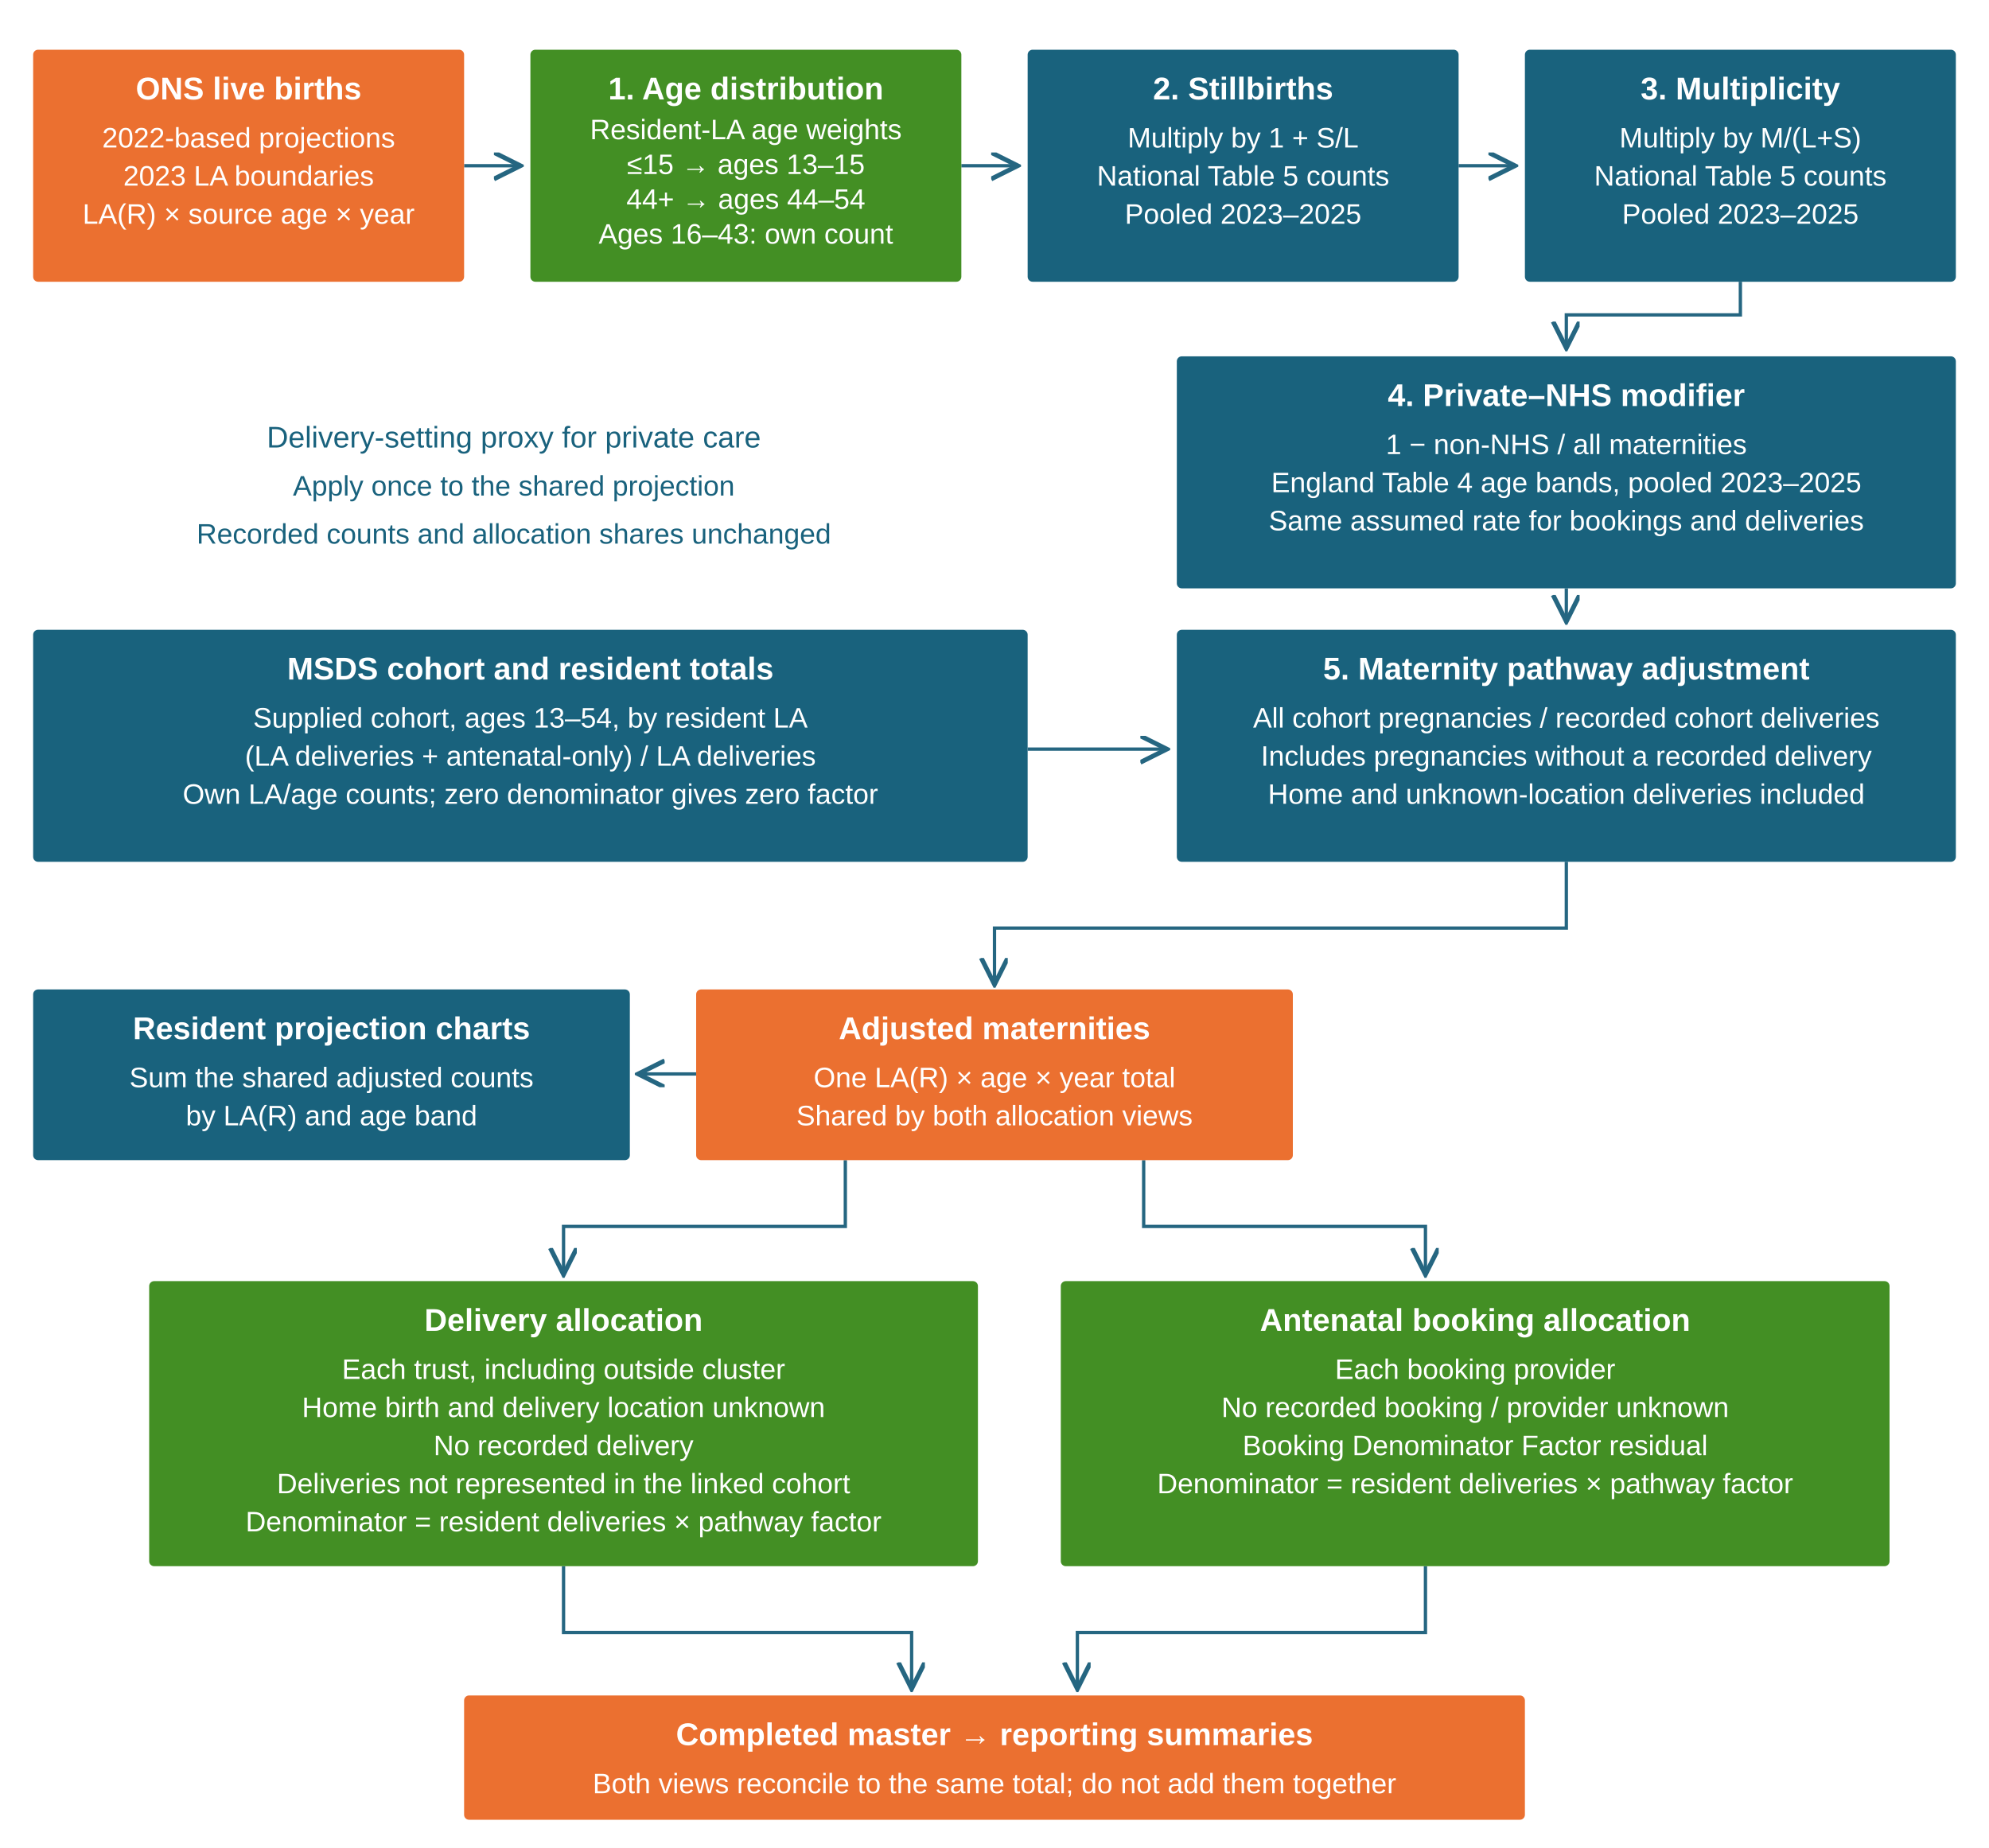
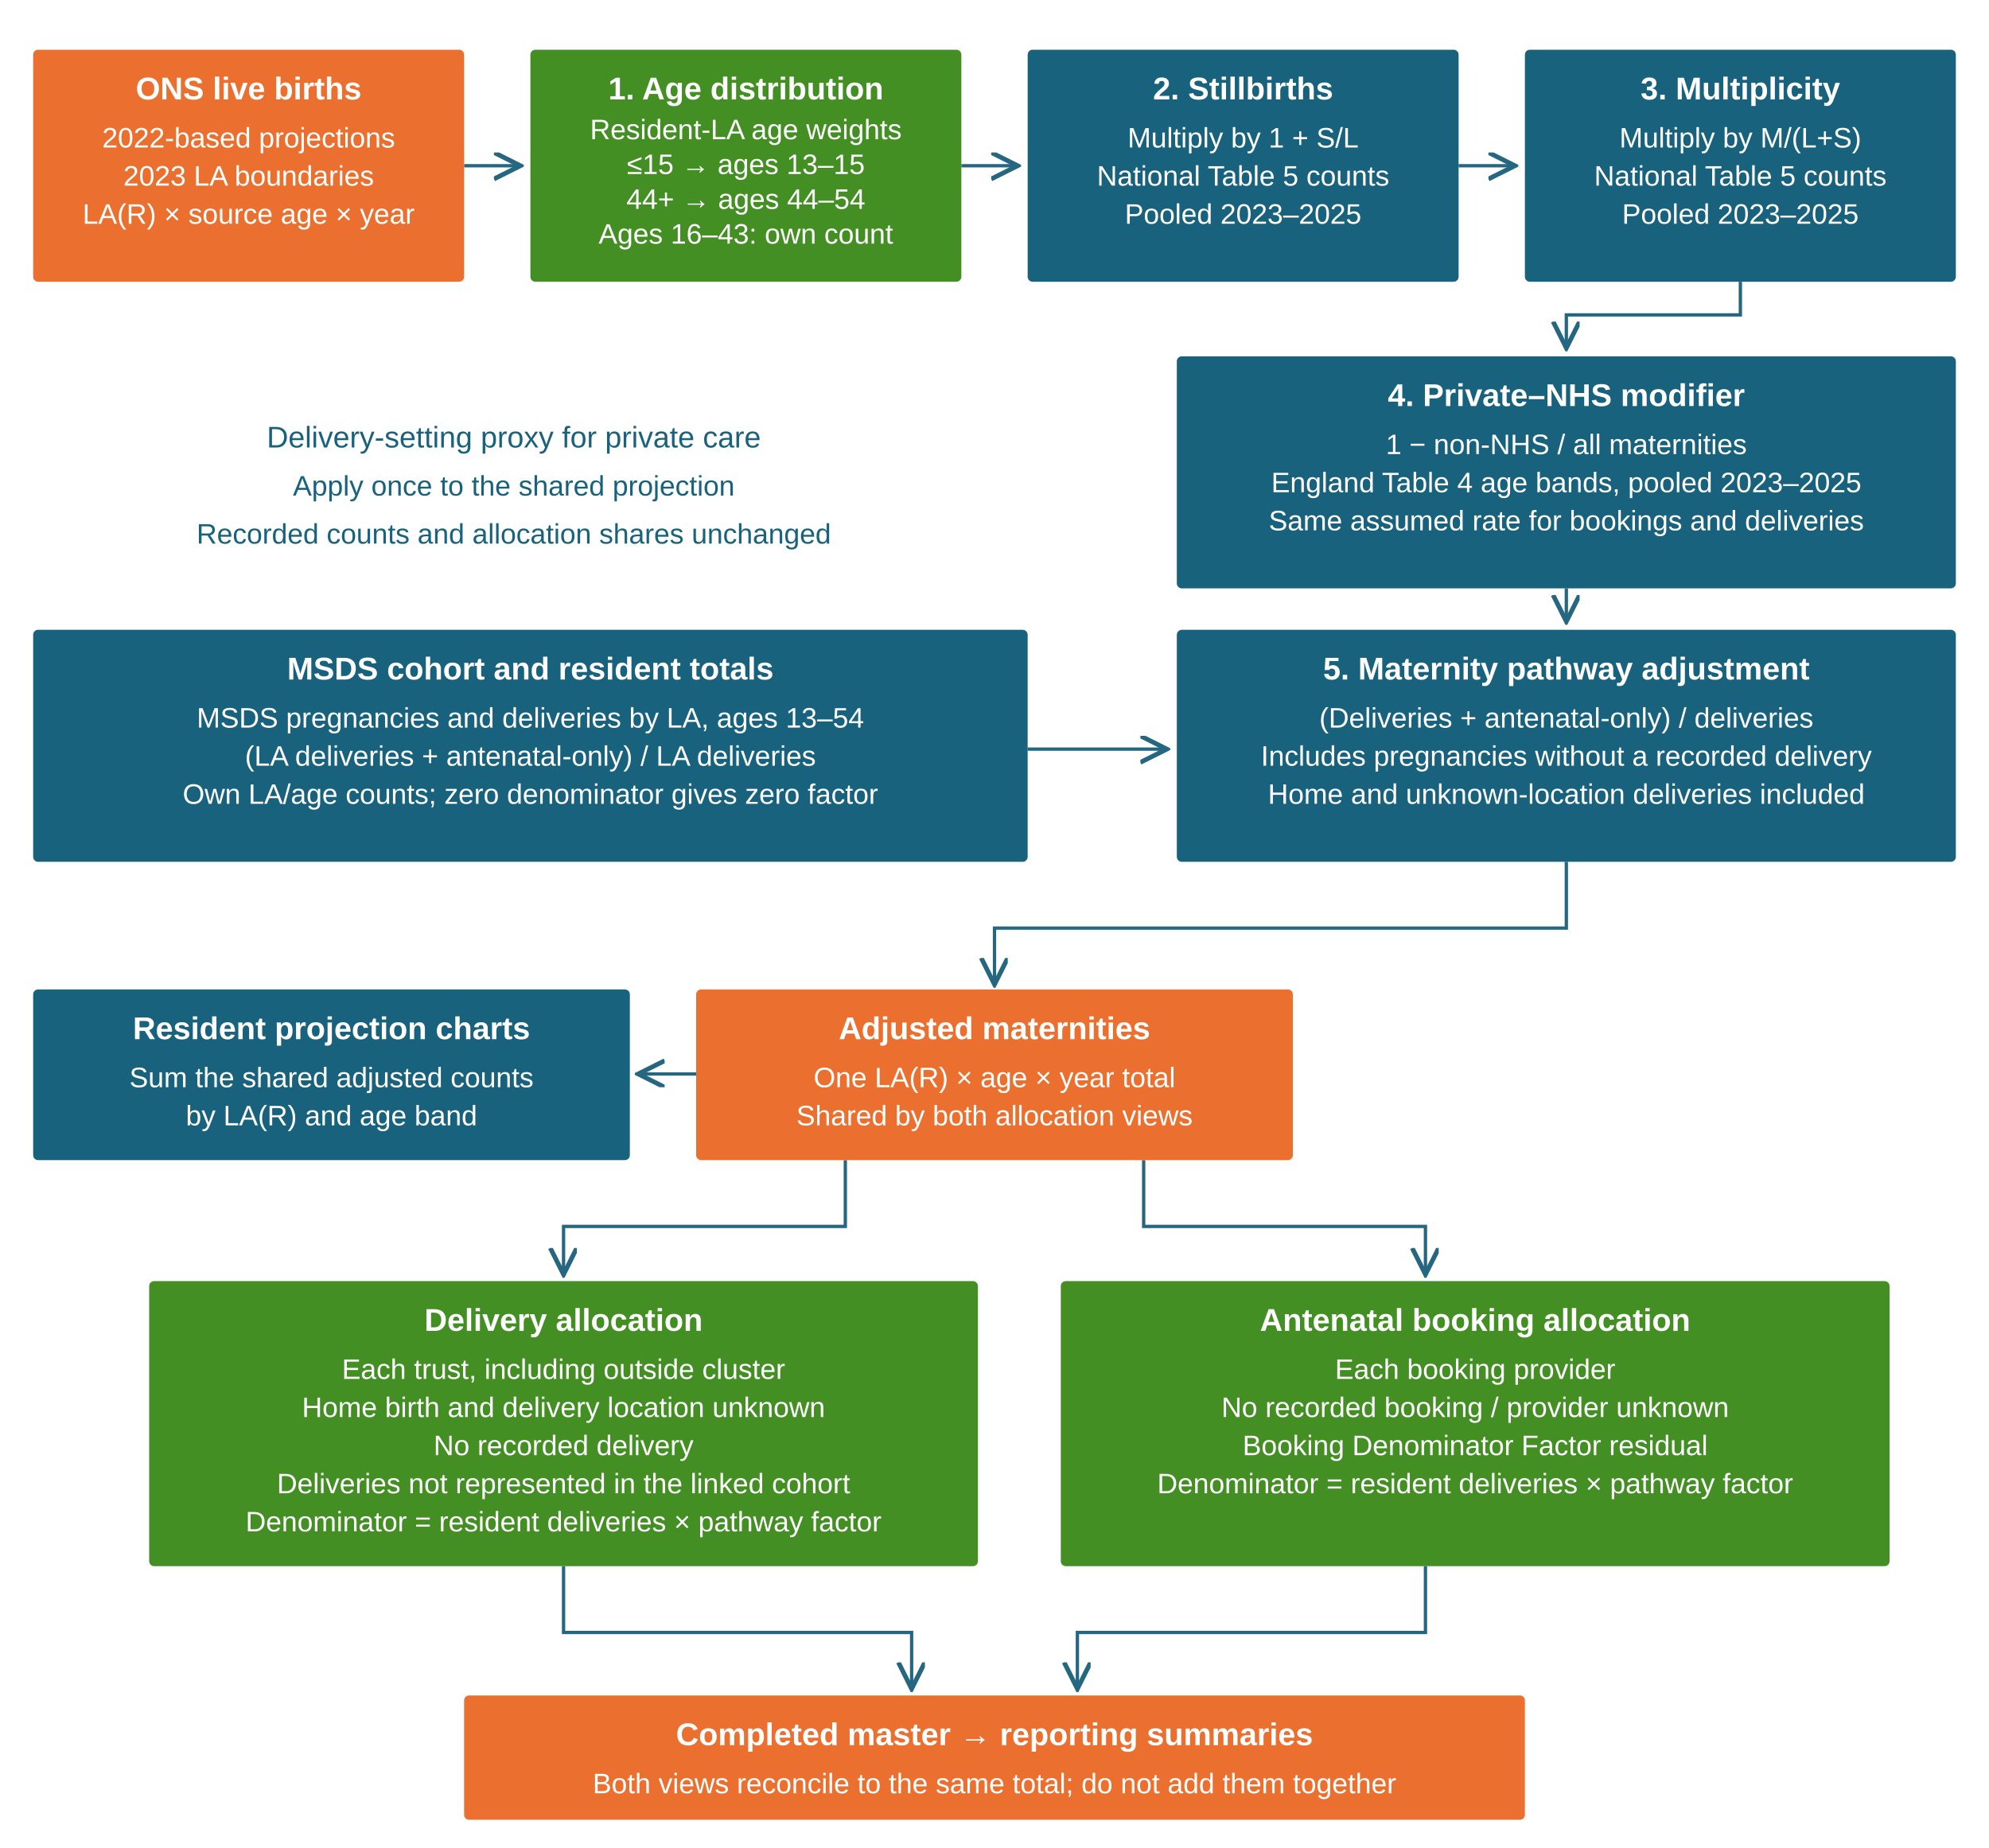
<svg xmlns="http://www.w3.org/2000/svg" width="1200" height="1115" viewBox="0 0 1200 1115" role="img" aria-labelledby="title desc">
  <defs>
    <marker id="arrow" markerWidth="9" markerHeight="9" refX="8" refY="4" orient="auto">
      <path d="M0,0 L8,4 L0,8" fill="none" stroke="#256681" stroke-width="1.4" />
    </marker>
  </defs>
  <rect width="1200" height="1115" fill="white" />
  <path d="M280 100 H314" fill="none" stroke="#256681" stroke-width="2" marker-end="url(#arrow)" />
  <path d="M580 100 H614" fill="none" stroke="#256681" stroke-width="2" marker-end="url(#arrow)" />
  <path d="M880 100 H914" fill="none" stroke="#256681" stroke-width="2" marker-end="url(#arrow)" />
  <path d="M1050 170 V190 H945 V210" fill="none" stroke="#256681" stroke-width="2" marker-end="url(#arrow)" />
  <path d="M620 452 H704" fill="none" stroke="#256681" stroke-width="2" marker-end="url(#arrow)" />
  <path d="M945 520 V560 H600 V594" fill="none" stroke="#256681" stroke-width="2" marker-end="url(#arrow)" />
  <path d="M420 648 H385" fill="none" stroke="#256681" stroke-width="2" marker-end="url(#arrow)" />
  <path d="M510 700 V740 H340 V769" fill="none" stroke="#256681" stroke-width="2" marker-end="url(#arrow)" />
  <path d="M690 700 V740 H860 V769" fill="none" stroke="#256681" stroke-width="2" marker-end="url(#arrow)" />
  <path d="M340 945 V985 H550 V1019" fill="none" stroke="#256681" stroke-width="2" marker-end="url(#arrow)" />
  <path d="M860 945 V985 H650 V1019" fill="none" stroke="#256681" stroke-width="2" marker-end="url(#arrow)" />
  <rect x="20" y="30" width="260" height="140" rx="3" fill="#eb7030" />
  <text x="150.0" y="60" text-anchor="middle" fill="white" font-family="Arial, sans-serif" font-size="19" font-weight="bold">ONS live births</text>
  <text x="150.0" y="89" text-anchor="middle" fill="white" font-family="Arial, sans-serif" font-size="17">2022-based projections</text>
  <text x="150.0" y="112" text-anchor="middle" fill="white" font-family="Arial, sans-serif" font-size="17">2023 LA boundaries</text>
  <text x="150.0" y="135" text-anchor="middle" fill="white" font-family="Arial, sans-serif" font-size="17">LA(R) × source age × year</text>
  <rect x="320" y="30" width="260" height="140" rx="3" fill="#438f24" />
  <text x="450.0" y="60" text-anchor="middle" fill="white" font-family="Arial, sans-serif" font-size="19" font-weight="bold">1. Age distribution</text>
  <text x="450.0" y="84" text-anchor="middle" fill="white" font-family="Arial, sans-serif" font-size="17">Resident-LA age weights</text>
  <text x="450.0" y="105" text-anchor="middle" fill="white" font-family="Arial, sans-serif" font-size="17">≤15 → ages 13–15</text>
  <text x="450.0" y="126" text-anchor="middle" fill="white" font-family="Arial, sans-serif" font-size="17">44+ → ages 44–54</text>
  <text x="450.0" y="147" text-anchor="middle" fill="white" font-family="Arial, sans-serif" font-size="17">Ages 16–43: own count</text>
  <rect x="620" y="30" width="260" height="140" rx="3" fill="#19627d" />
  <text x="750.0" y="60" text-anchor="middle" fill="white" font-family="Arial, sans-serif" font-size="19" font-weight="bold">2. Stillbirths</text>
  <text x="750.0" y="89" text-anchor="middle" fill="white" font-family="Arial, sans-serif" font-size="17">Multiply by 1 + S/L</text>
  <text x="750.0" y="112" text-anchor="middle" fill="white" font-family="Arial, sans-serif" font-size="17">National Table 5 counts</text>
  <text x="750.0" y="135" text-anchor="middle" fill="white" font-family="Arial, sans-serif" font-size="17">Pooled 2023–2025</text>
  <rect x="920" y="30" width="260" height="140" rx="3" fill="#19627d" />
  <text x="1050.0" y="60" text-anchor="middle" fill="white" font-family="Arial, sans-serif" font-size="19" font-weight="bold">3. Multiplicity</text>
  <text x="1050.0" y="89" text-anchor="middle" fill="white" font-family="Arial, sans-serif" font-size="17">Multiply by M/(L+S)</text>
  <text x="1050.0" y="112" text-anchor="middle" fill="white" font-family="Arial, sans-serif" font-size="17">National Table 5 counts</text>
  <text x="1050.0" y="135" text-anchor="middle" fill="white" font-family="Arial, sans-serif" font-size="17">Pooled 2023–2025</text>
  <rect x="20" y="380" width="600" height="140" rx="3" fill="#19627d" />
  <text x="320.0" y="410" text-anchor="middle" fill="white" font-family="Arial, sans-serif" font-size="19" font-weight="bold">MSDS cohort and resident totals</text>
-   <text x="320.0" y="439" text-anchor="middle" fill="white" font-family="Arial, sans-serif" font-size="17">Supplied cohort, ages 13–54, by resident LA</text>
+   <text x="320.0" y="439" text-anchor="middle" fill="white" font-family="Arial, sans-serif" font-size="17">MSDS pregnancies and deliveries by LA, ages 13–54</text>
  <text x="320.0" y="462" text-anchor="middle" fill="white" font-family="Arial, sans-serif" font-size="17">(LA deliveries + antenatal-only) / LA deliveries</text>
  <text x="320.0" y="485" text-anchor="middle" fill="white" font-family="Arial, sans-serif" font-size="17">Own LA/age counts; zero denominator gives zero factor</text>
  <rect x="710" y="380" width="470" height="140" rx="3" fill="#19627d" />
  <text x="945.0" y="410" text-anchor="middle" fill="white" font-family="Arial, sans-serif" font-size="19" font-weight="bold">5. Maternity pathway adjustment</text>
-   <text x="945.0" y="439" text-anchor="middle" fill="white" font-family="Arial, sans-serif" font-size="17">All cohort pregnancies / recorded cohort deliveries</text>
+   <text x="945.0" y="439" text-anchor="middle" fill="white" font-family="Arial, sans-serif" font-size="17">(Deliveries + antenatal-only) / deliveries</text>
  <text x="945.0" y="462" text-anchor="middle" fill="white" font-family="Arial, sans-serif" font-size="17">Includes pregnancies without a recorded delivery</text>
  <text x="945.0" y="485" text-anchor="middle" fill="white" font-family="Arial, sans-serif" font-size="17">Home and unknown-location deliveries included</text>
  <rect x="20" y="597" width="360" height="103" rx="3" fill="#19627d" />
  <text x="200.0" y="627" text-anchor="middle" fill="white" font-family="Arial, sans-serif" font-size="19" font-weight="bold">Resident projection charts</text>
  <text x="200.0" y="656" text-anchor="middle" fill="white" font-family="Arial, sans-serif" font-size="17">Sum the shared adjusted counts</text>
  <text x="200.0" y="679" text-anchor="middle" fill="white" font-family="Arial, sans-serif" font-size="17">by LA(R) and age band</text>
  <rect x="420" y="597" width="360" height="103" rx="3" fill="#eb7030" />
  <text x="600.0" y="627" text-anchor="middle" fill="white" font-family="Arial, sans-serif" font-size="19" font-weight="bold">Adjusted maternities</text>
  <text x="600.0" y="656" text-anchor="middle" fill="white" font-family="Arial, sans-serif" font-size="17">One LA(R) × age × year total</text>
  <text x="600.0" y="679" text-anchor="middle" fill="white" font-family="Arial, sans-serif" font-size="17">Shared by both allocation views</text>
  <rect x="90" y="773" width="500" height="172" rx="3" fill="#438f24" />
  <text x="340.0" y="803" text-anchor="middle" fill="white" font-family="Arial, sans-serif" font-size="19" font-weight="bold">Delivery allocation</text>
  <text x="340.0" y="832" text-anchor="middle" fill="white" font-family="Arial, sans-serif" font-size="17">Each trust, including outside cluster</text>
  <text x="340.0" y="855" text-anchor="middle" fill="white" font-family="Arial, sans-serif" font-size="17">Home birth and delivery location unknown</text>
  <text x="340.0" y="878" text-anchor="middle" fill="white" font-family="Arial, sans-serif" font-size="17">No recorded delivery</text>
  <text x="340.0" y="901" text-anchor="middle" fill="white" font-family="Arial, sans-serif" font-size="17">Deliveries not represented in the linked cohort</text>
  <text x="340.0" y="924" text-anchor="middle" fill="white" font-family="Arial, sans-serif" font-size="17">Denominator = resident deliveries × pathway factor</text>
  <rect x="640" y="773" width="500" height="172" rx="3" fill="#438f24" />
  <text x="890.0" y="803" text-anchor="middle" fill="white" font-family="Arial, sans-serif" font-size="19" font-weight="bold">Antenatal booking allocation</text>
  <text x="890.0" y="832" text-anchor="middle" fill="white" font-family="Arial, sans-serif" font-size="17">Each booking provider</text>
  <text x="890.0" y="855" text-anchor="middle" fill="white" font-family="Arial, sans-serif" font-size="17">No recorded booking / provider unknown</text>
  <text x="890.0" y="878" text-anchor="middle" fill="white" font-family="Arial, sans-serif" font-size="17">Booking Denominator Factor residual</text>
  <text x="890.0" y="901" text-anchor="middle" fill="white" font-family="Arial, sans-serif" font-size="17">Denominator = resident deliveries × pathway factor</text>
  <rect x="280" y="1023" width="640" height="75" rx="3" fill="#eb7030" />
  <text x="600.0" y="1053" text-anchor="middle" fill="white" font-family="Arial, sans-serif" font-size="19" font-weight="bold">Completed master → reporting summaries</text>
  <text x="600.0" y="1082" text-anchor="middle" fill="white" font-family="Arial, sans-serif" font-size="17">Both views reconcile to the same total; do not add them together</text>
  <path d="M945 355 V375" fill="none" stroke="#256681" stroke-width="2" marker-end="url(#arrow)" />
  <rect x="710" y="215" width="470" height="140" rx="3" fill="#19627d" />
  <text x="945" y="245" text-anchor="middle" fill="white" font-family="Arial, sans-serif" font-size="19" font-weight="bold">4. Private–NHS modifier</text>
  <text x="945" y="274" text-anchor="middle" fill="white" font-family="Arial, sans-serif" font-size="17">1 − non-NHS / all maternities</text>
  <text x="945" y="297" text-anchor="middle" fill="white" font-family="Arial, sans-serif" font-size="17">England Table 4 age bands, pooled 2023–2025</text>
  <text x="945" y="320" text-anchor="middle" fill="white" font-family="Arial, sans-serif" font-size="17">Same assumed rate for bookings and deliveries</text>
  <text x="310" y="270" text-anchor="middle" fill="#19627d" font-family="Arial, sans-serif" font-size="18">Delivery-setting proxy for private care</text>
  <text x="310" y="299" text-anchor="middle" fill="#19627d" font-family="Arial, sans-serif" font-size="17">Apply once to the shared projection</text>
  <text x="310" y="328" text-anchor="middle" fill="#19627d" font-family="Arial, sans-serif" font-size="17">Recorded counts and allocation shares unchanged</text>
</svg>
